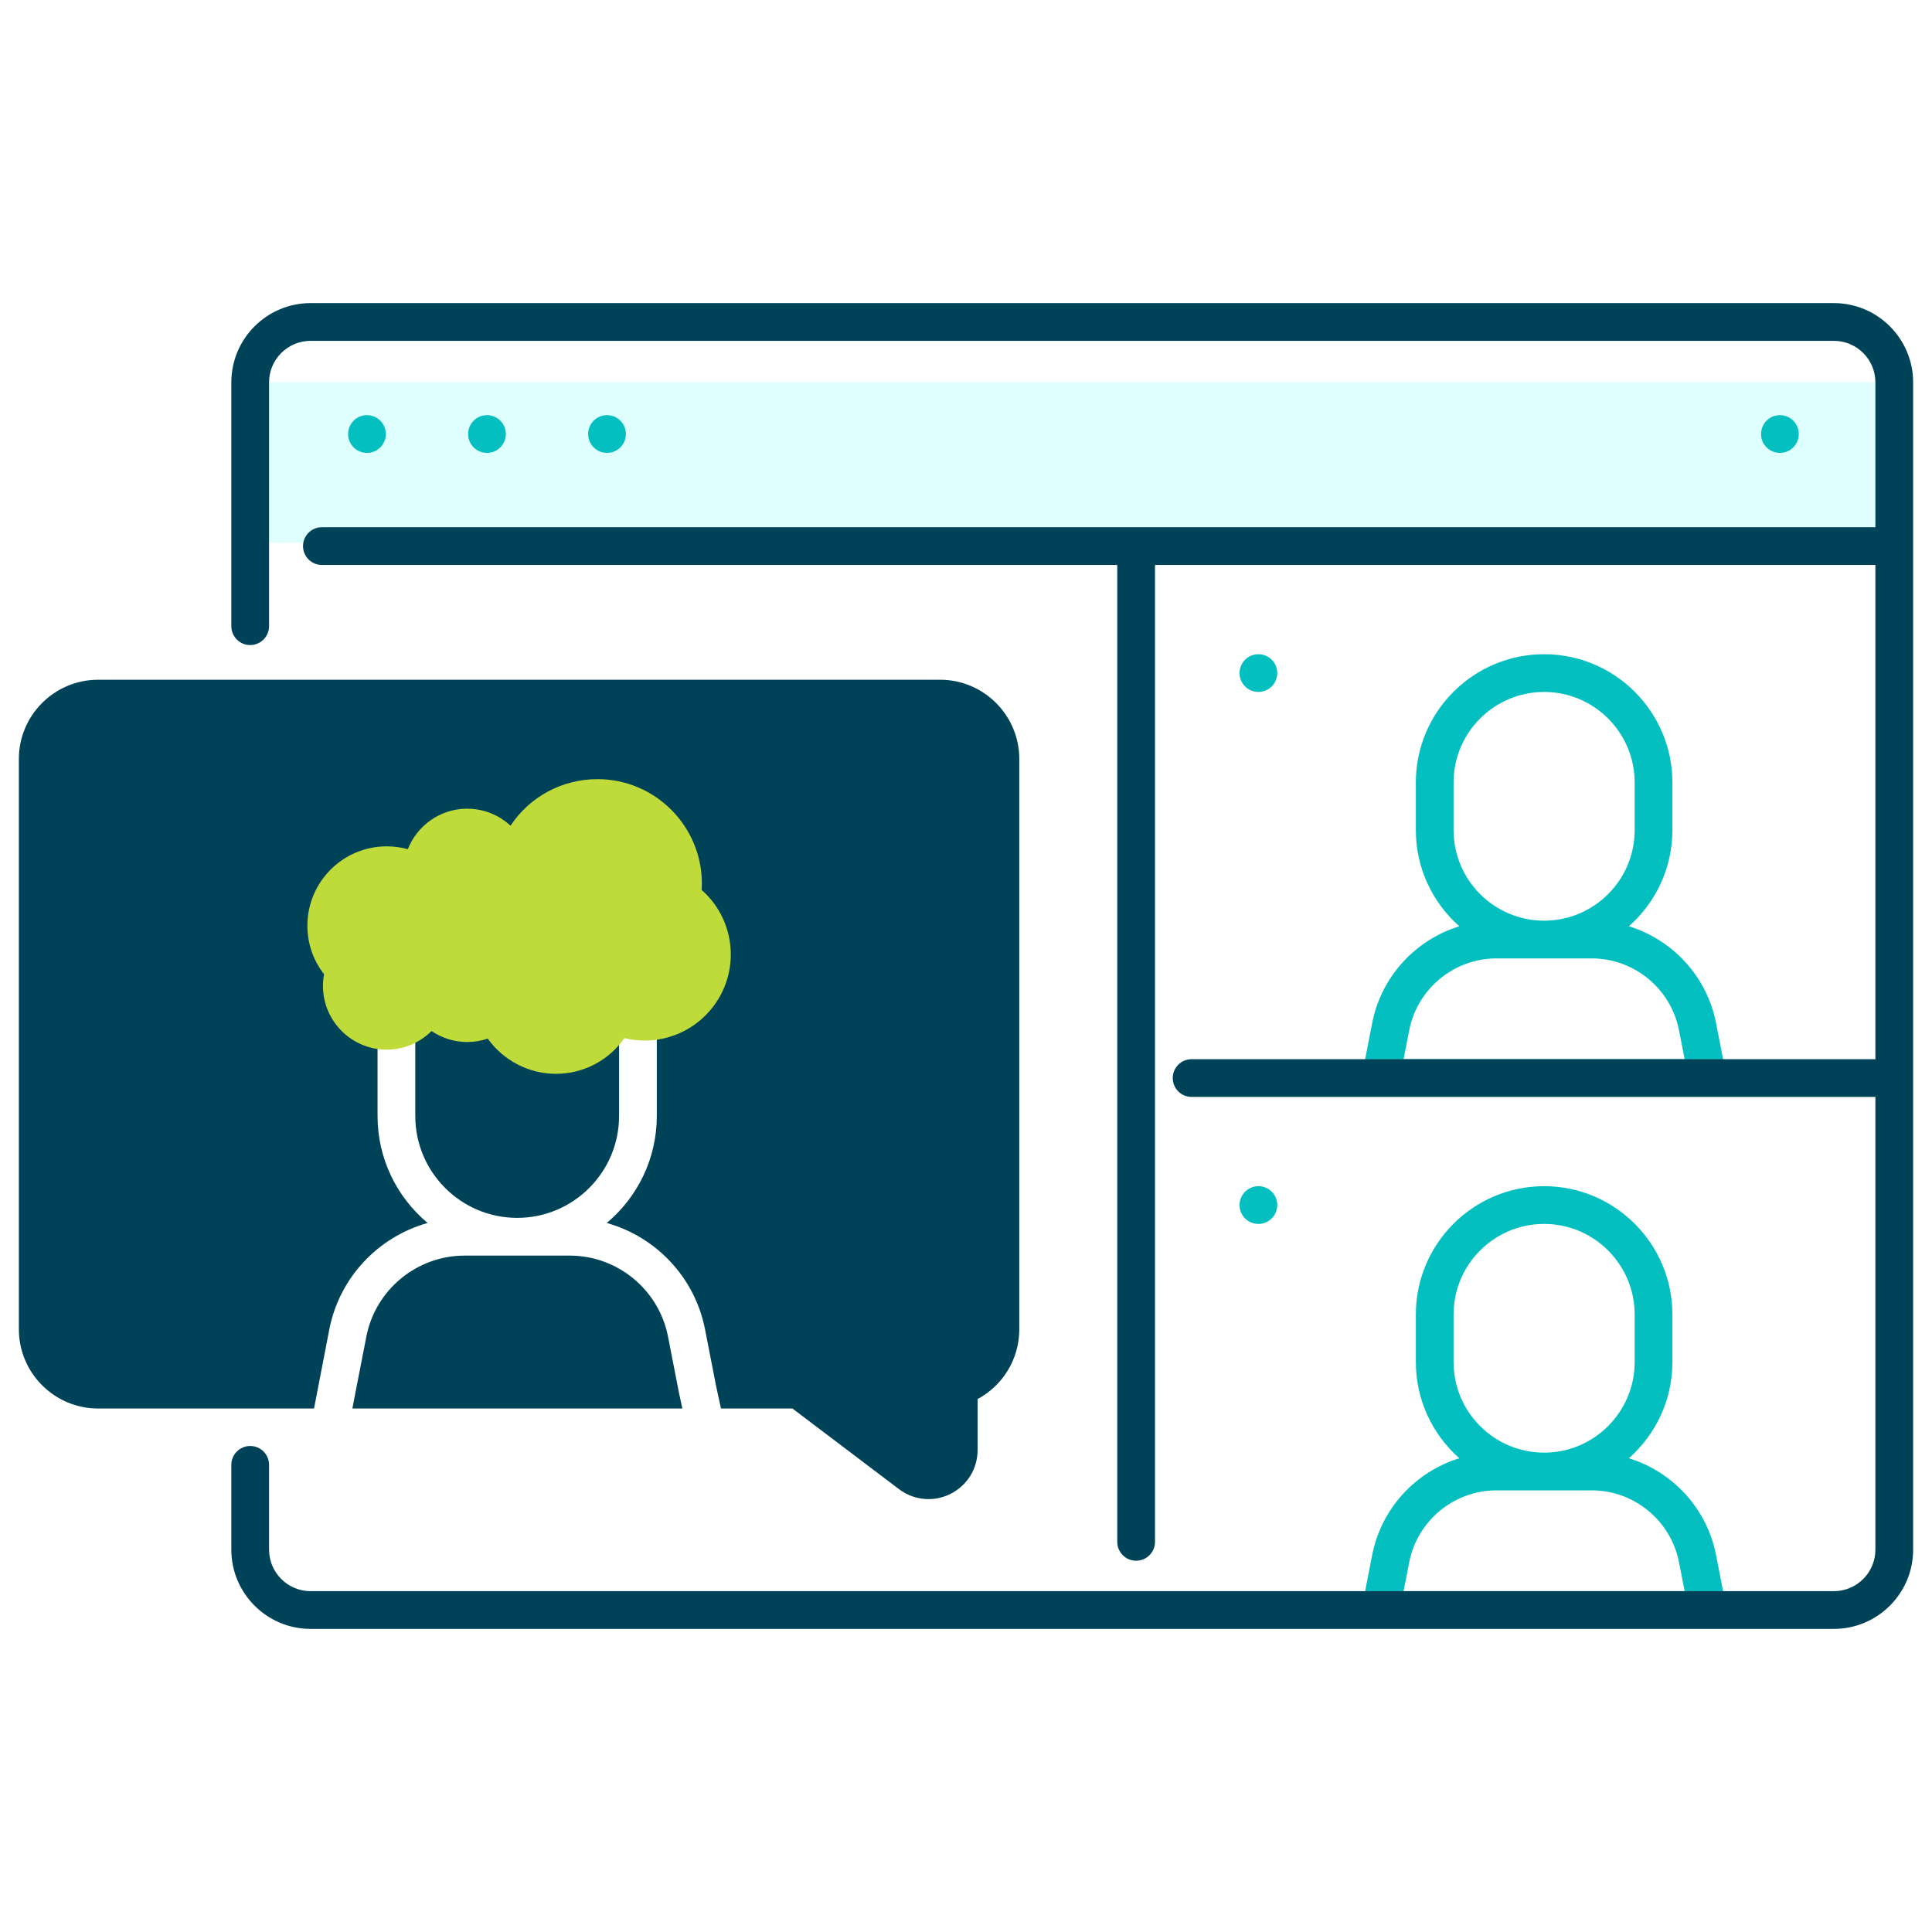
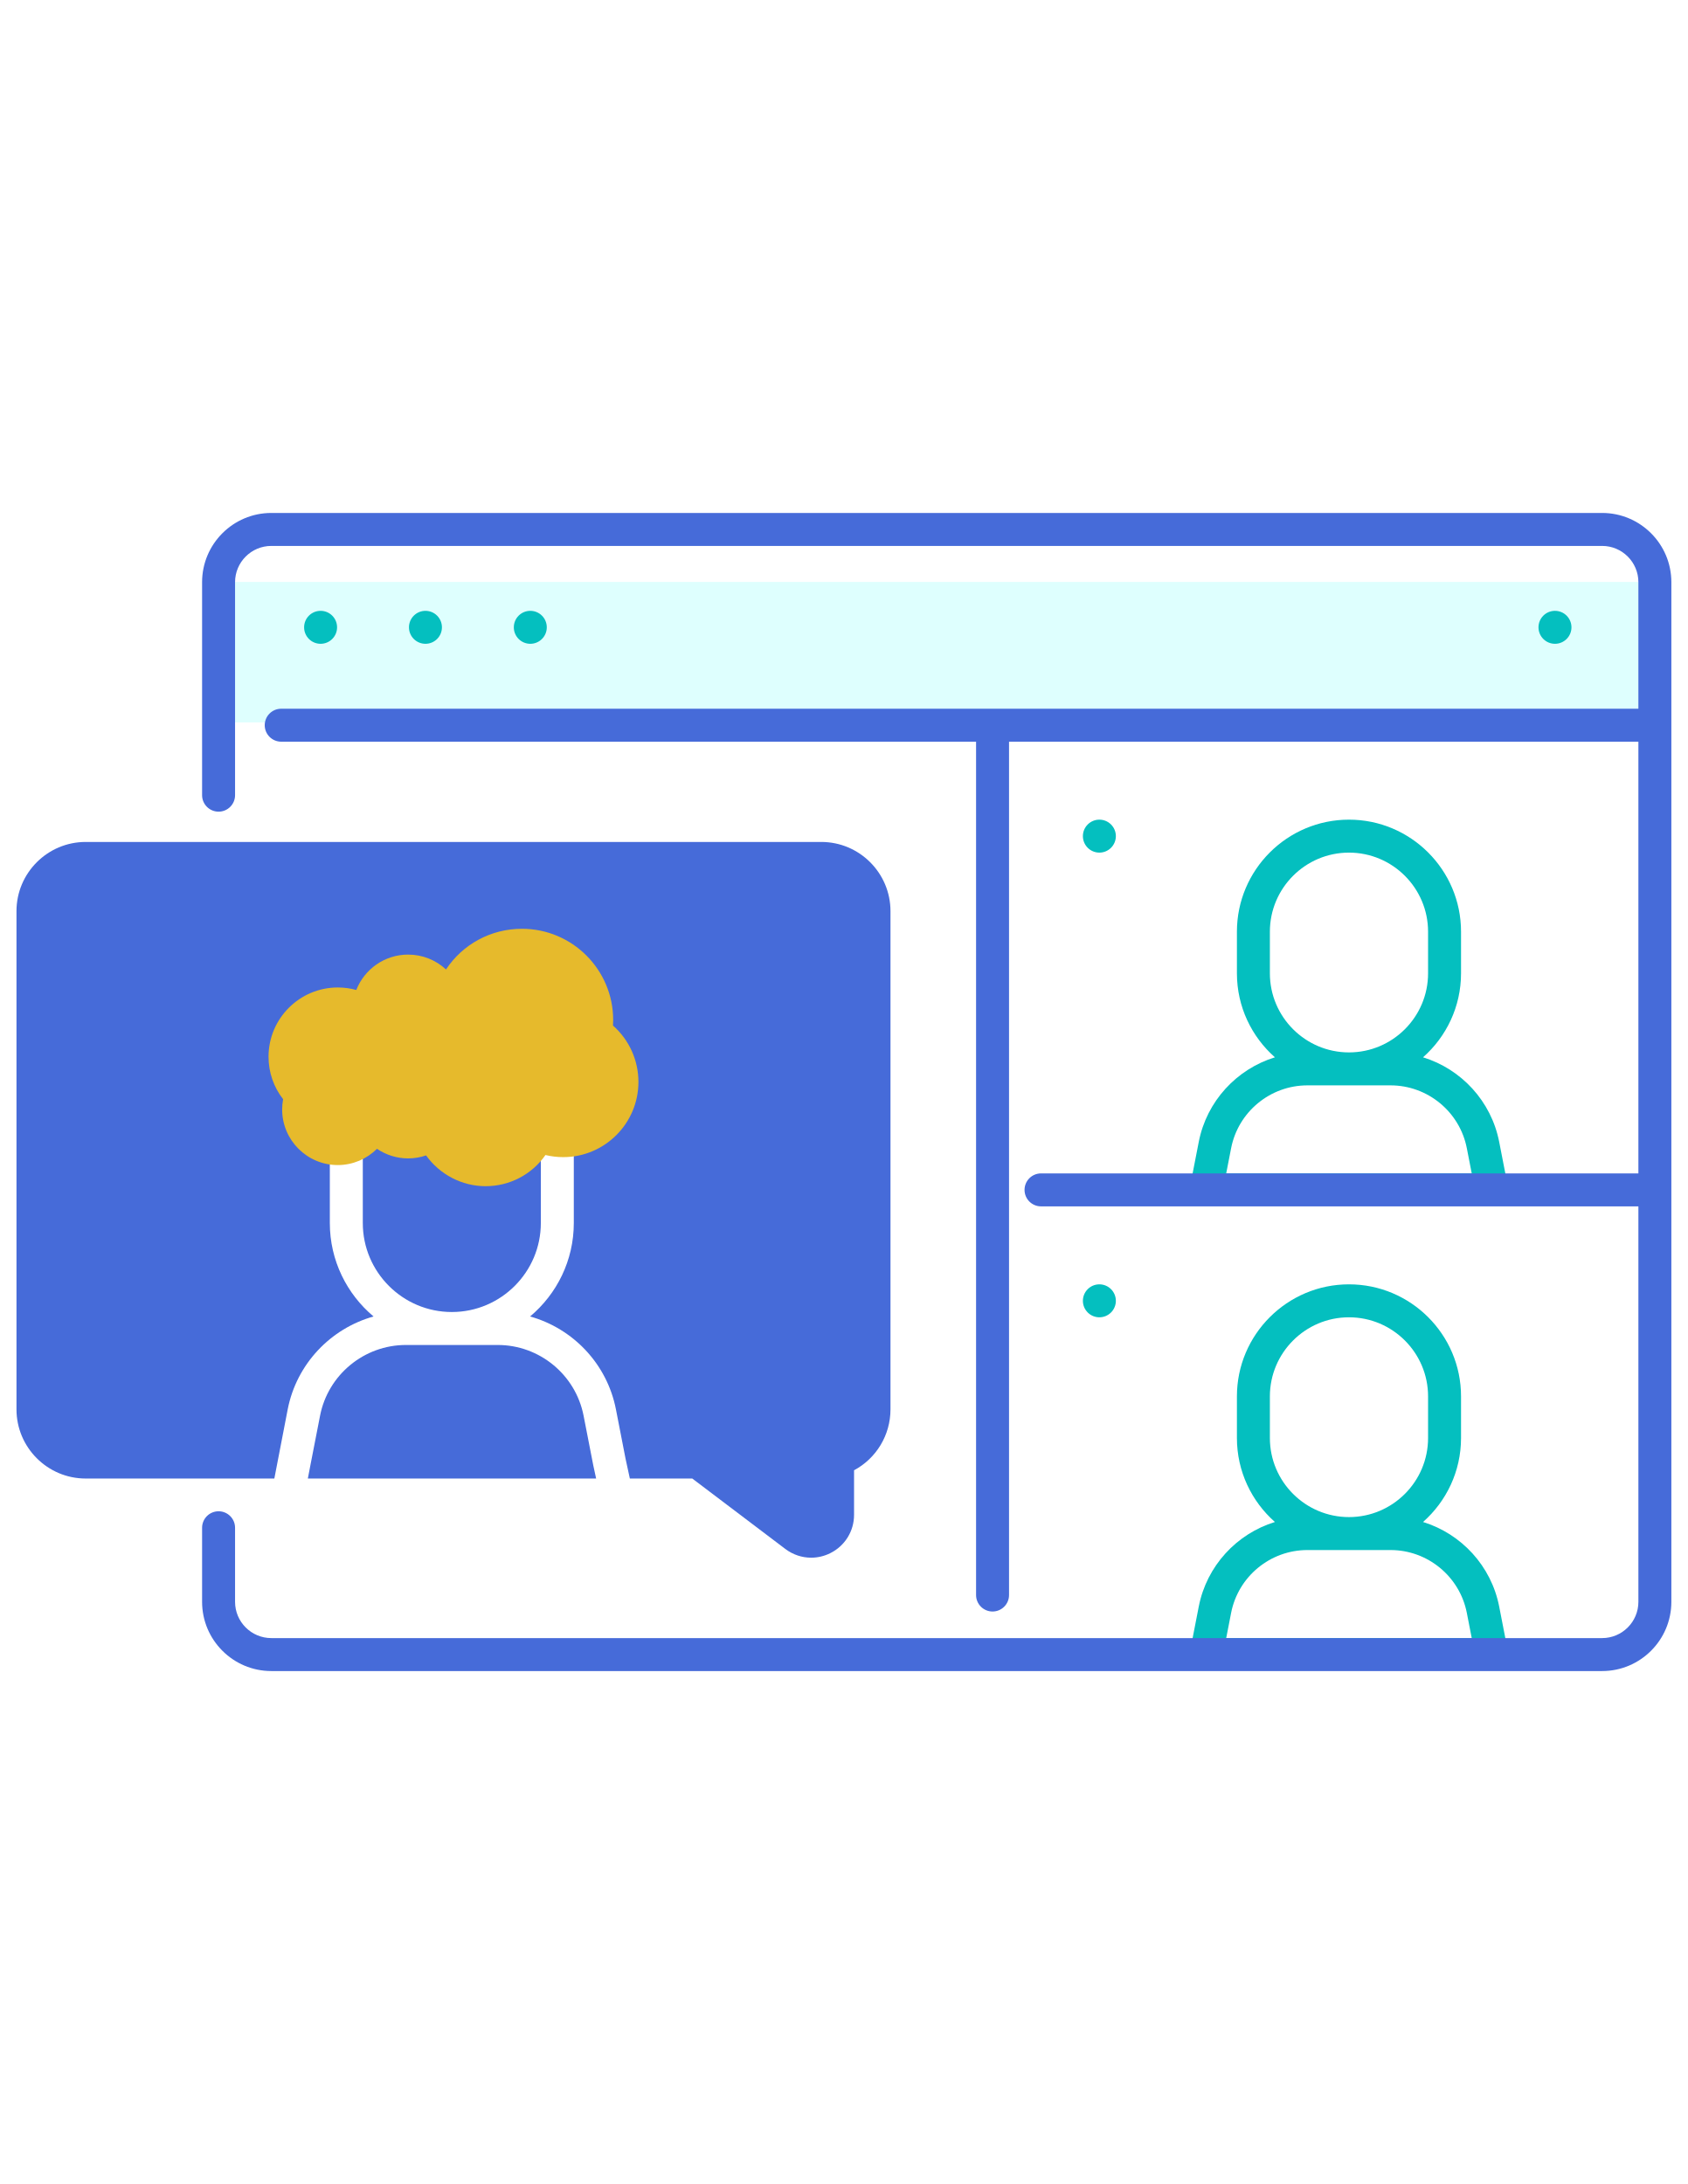
- <svg xmlns="http://www.w3.org/2000/svg" style="enable-background:new 0 0 512 512;" version="1.1" viewBox="0 0 512 512" xml:space="preserve">
-   <style type="text/css">
- 	.st0{display:none;}
- 	.st1{fill:#DEFFFE;}
- 	.st2{fill:#004358;}
- 	.st3{fill:#04BFBF;}
- 	.st4{fill:#BEDB39;}
- </style>
-   <g id="Layer_1" />
-   <g class="st0" id="Layer_3" />
-   <g class="st0" id="Layer_5" />
+ <svg xmlns="http://www.w3.org/2000/svg" version="1.1" id="Layer_1" x="0px" y="0px" width="612px" height="792px" viewBox="0 0 612 792" enable-background="new 0 0 612 792" xml:space="preserve">
+   <g id="Layer_1_1_">
+ </g>
+   <g id="Layer_3" display="none">
+ </g>
+   <g id="Layer_5" display="none">
+ </g>
  <g id="Layer_4">
    <g>
-       <rect class="st1" height="42.617" width="435.318" x="66.304" y="101.254" />
+       <rect x="79.254" y="211.03" fill="#DEFFFE" width="520.341" height="50.94" />
      <g>
        <g>
-           <path class="st3" d="M454.771,271.13c-2.415-12.381-11.518-22.086-23.099-25.657c7.061-6.233,11.527-15.342,11.527-25.48      v-12.626c0-18.744-15.25-33.993-33.993-33.993s-33.993,15.25-33.993,33.993v12.626c0,10.137,4.466,19.246,11.527,25.48      c-11.581,3.571-20.684,13.276-23.099,25.657l-2.654,13.608c-0.286,1.466,0.099,0.983,1.049,2.136      c0.95,1.153,2.365,1.821,3.859,1.821h86.621c1.494,0,2.909-0.668,3.859-1.821c0.95-1.153,1.334-0.67,1.049-2.136L454.771,271.13      z M385.213,207.368c0-13.23,10.763-23.993,23.993-23.993s23.993,10.763,23.993,23.993v12.626      c0,13.23-10.763,23.993-23.993,23.993s-23.993-10.763-23.993-23.993V207.368z M371.965,280.696l1.492-7.651      c2.153-11.042,11.882-19.058,23.133-19.058h25.232c11.25,0,20.979,8.015,23.133,19.058l1.492,7.651H371.965z" />
-           <path class="st3" d="M454.771,412.107c-2.415-12.381-11.518-22.086-23.099-25.657c7.061-6.233,11.527-15.342,11.527-25.479      v-12.626c0-18.744-15.25-33.993-33.993-33.993s-33.993,15.249-33.993,33.993v12.626c0,10.137,4.466,19.246,11.527,25.479      c-11.581,3.571-20.684,13.276-23.099,25.657l-2.654,13.609c-0.286,1.466,0.099,0.983,1.049,2.136      c0.95,1.153,2.365,1.821,3.859,1.821h86.621c1.494,0,2.909-0.668,3.859-1.821c0.95-1.153,1.334-0.67,1.049-2.136      L454.771,412.107z M385.213,348.345c0-13.229,10.763-23.993,23.993-23.993s23.993,10.763,23.993,23.993v12.626      c0,13.229-10.763,23.993-23.993,23.993s-23.993-10.763-23.993-23.993V348.345z M371.965,421.673l1.492-7.652      c2.153-11.042,11.882-19.058,23.133-19.058h25.232c11.25,0,20.979,8.015,23.133,19.058l1.492,7.652H371.965z" />
-           <circle class="st3" cx="160.866" cy="115.023" r="5" />
-           <circle class="st3" cx="471.696" cy="115.023" r="5" />
-           <circle class="st3" cx="333.491" cy="178.374" r="5" />
-           <circle class="st3" cx="333.491" cy="319.352" r="5" />
-           <circle class="st3" cx="129.059" cy="115.023" r="5" />
-           <circle class="st3" cx="97.251" cy="115.023" r="5" />
+           <path fill="#04BFBF" d="M543.594,414.085c-2.887-14.799-13.768-26.399-27.611-30.668c8.44-7.45,13.779-18.338,13.779-30.457      v-15.092c0-22.405-18.229-40.632-40.633-40.632c-22.403,0-40.632,18.229-40.632,40.632v15.092      c0,12.117,5.338,23.005,13.778,30.457c-13.843,4.269-24.724,15.869-27.61,30.668l-3.173,16.266      c-0.342,1.753,0.118,1.176,1.254,2.554s2.827,2.177,4.613,2.177h103.539c1.785,0,3.477-0.799,4.612-2.177      c1.136-1.379,1.595-0.801,1.254-2.554L543.594,414.085z M460.45,337.87c0-15.814,12.865-28.679,28.679-28.679      c15.814,0,28.68,12.865,28.68,28.679v15.092c0,15.814-12.865,28.679-28.68,28.679c-15.813,0-28.679-12.865-28.679-28.679V337.87      z M444.614,425.52l1.783-9.146c2.574-13.198,14.203-22.78,27.651-22.78h30.16c13.447,0,25.076,9.58,27.651,22.78l1.783,9.146      H444.614z" />
+           <path fill="#04BFBF" d="M543.594,582.597c-2.887-14.799-13.768-26.399-27.611-30.668c8.44-7.45,13.779-18.339,13.779-30.456      v-15.092c0-22.404-18.229-40.632-40.633-40.632c-22.403,0-40.632,18.228-40.632,40.632v15.092      c0,12.117,5.338,23.006,13.778,30.456c-13.843,4.269-24.724,15.869-27.61,30.668l-3.173,16.267      c-0.342,1.753,0.118,1.176,1.254,2.554s2.827,2.177,4.613,2.177h103.539c1.785,0,3.477-0.799,4.612-2.177      s1.595-0.801,1.254-2.554L543.594,582.597z M460.45,506.381c0-15.813,12.865-28.679,28.679-28.679      c15.814,0,28.68,12.865,28.68,28.679v15.093c0,15.813-12.865,28.679-28.68,28.679c-15.813,0-28.679-12.865-28.679-28.679      V506.381z M444.614,594.031l1.783-9.146c2.574-13.199,14.203-22.78,27.651-22.78h30.16c13.447,0,25.076,9.58,27.651,22.78      l1.783,9.146H444.614z" />
+           <circle fill="#04BFBF" cx="192.285" cy="227.488" r="5.977" />
+           <circle fill="#04BFBF" cx="563.824" cy="227.488" r="5.977" />
+           <circle fill="#04BFBF" cx="398.626" cy="303.213" r="5.977" />
+           <circle fill="#04BFBF" cx="398.626" cy="471.726" r="5.977" />
+           <circle fill="#04BFBF" cx="154.266" cy="227.488" r="5.977" />
+           <circle fill="#04BFBF" cx="116.245" cy="227.488" r="5.977" />
        </g>
        <g>
-           <path class="st2" d="M177.029,354.205c-2.424-12.433-13.378-21.456-26.044-21.456h-27.853c-12.667,0-23.62,9.023-26.044,21.456      l-2.929,15.021l-0.776,4.043h87.451l-0.854-3.941c-0.007-0.034-0.014-0.068-0.021-0.102L177.029,354.205z" />
-           <path class="st2" d="M87.272,352.291c2.691-13.796,13.011-24.539,26.045-28.19c-8.1-6.793-13.263-16.981-13.263-28.355v-22.87      c0-2.761,2.239-5,5-5s5,2.239,5,5v22.87c0,14.89,12.114,27.003,27.003,27.003s27.003-12.114,27.003-27.003v-25.083      c0-2.761,2.239-5,5-5s5,2.239,5,5v25.083c0,11.374-5.162,21.562-13.263,28.355c13.034,3.651,23.355,14.394,26.045,28.19      l2.919,14.971l1.301,6.007h18.941l28.225,21.364c2.315,1.752,5.061,2.647,7.832,2.647c1.97,0,3.954-0.453,5.802-1.372      c4.448-2.212,7.212-6.672,7.212-11.64v-13.505c6.733-3.608,11.051-10.645,11.051-18.494v-151.13c0-11.58-9.42-21-21-21H26      c-11.58,0-21,9.42-21,21v151.13c0,11.58,9.42,21,21,21h57.22L87.272,352.291z" />
-           <path class="st2" d="M486,80.327H82.304c-11.58,0-21,9.42-21,21v64.622c0,2.761,2.239,5,5,5s5-2.239,5-5v-64.622      c0-6.065,4.935-11,11-11H486c6.065,0,11,4.935,11,11v38.392H85.304c-2.761,0-5,2.239-5,5s2.239,5,5,5h210.783v258.89      c0,2.761,2.239,5,5,5s5-2.239,5-5v-258.89H497v130.978H315.79c-2.761,0-5,2.239-5,5s2.239,5,5,5H497v119.977      c0,6.065-4.935,11-11,11H82.304c-6.065,0-11-4.935-11-11v-22.474c0-2.761-2.239-5-5-5s-5,2.239-5,5v22.474      c0,11.58,9.42,21,21,21H486c11.58,0,21-9.42,21-21V101.327C507,89.747,497.58,80.327,486,80.327z" />
+           <path fill="#466BD9" d="M211.605,513.386c-2.897-14.861-15.991-25.646-31.131-25.646h-33.293      c-15.141,0-28.233,10.785-31.131,25.646l-3.501,17.955l-0.927,4.832h104.531l-1.021-4.711c-0.008-0.04-0.017-0.081-0.025-0.121      L211.605,513.386z" />
+           <path fill="#466BD9" d="M104.317,511.098c3.216-16.49,15.552-29.332,31.132-33.695c-9.682-8.12-15.854-20.298-15.854-33.894      v-27.337c0-3.3,2.676-5.977,5.977-5.977s5.977,2.677,5.977,5.977v27.337c0,17.798,14.48,32.277,32.277,32.277      c17.797,0,32.277-14.48,32.277-32.277v-29.981c0-3.301,2.676-5.977,5.977-5.977s5.977,2.676,5.977,5.977v29.981      c0,13.596-6.17,25.773-15.854,33.894c15.58,4.363,27.917,17.205,31.132,33.695l3.489,17.896l1.555,7.18h22.64l33.738,25.537      c2.767,2.094,6.05,3.164,9.362,3.164c2.355,0,4.726-0.542,6.935-1.641c5.316-2.644,8.621-7.975,8.621-13.913v-16.143      c8.048-4.313,13.209-12.725,13.209-22.106V330.424c0-13.842-11.26-25.102-25.102-25.102H31.078      c-13.842,0-25.102,11.26-25.102,25.102v180.647c0,13.842,11.26,25.102,25.102,25.102h68.396L104.317,511.098z" />
+           <path fill="#466BD9" d="M580.922,186.016H98.379c-13.842,0-25.102,11.26-25.102,25.102v77.244c0,3.3,2.676,5.977,5.977,5.977      s5.977-2.676,5.977-5.977v-77.244c0-7.25,5.899-13.148,13.148-13.148h482.543c7.25,0,13.148,5.899,13.148,13.148v45.891H101.965      c-3.3,0-5.977,2.676-5.977,5.977s2.676,5.977,5.977,5.977h251.951v309.454c0,3.301,2.677,5.977,5.977,5.977      c3.301,0,5.977-2.676,5.977-5.977V268.961H594.07v156.56H377.468c-3.3,0-5.977,2.677-5.977,5.977      c0,3.301,2.677,5.977,5.977,5.977H594.07v143.41c0,7.25-5.898,13.148-13.148,13.148H98.379c-7.25,0-13.148-5.898-13.148-13.148      v-26.863c0-3.301-2.676-5.977-5.977-5.977s-5.977,2.676-5.977,5.977v26.863c0,13.842,11.26,25.102,25.102,25.102h482.543      c13.842,0,25.102-11.26,25.102-25.102V211.117C606.023,197.276,594.764,186.016,580.922,186.016z" />
        </g>
-         <path class="st4" d="M185.949,235.849c0.036-0.569,0.054-1.137,0.054-1.7c0-15.255-12.411-27.666-27.666-27.666     c-9.445,0-17.993,4.702-23.044,12.341c-3.06-2.847-7.134-4.512-11.494-4.512c-7.14,0-13.258,4.458-15.717,10.736     c-1.81-0.5-3.695-0.757-5.618-0.757c-11.581,0-21.002,9.421-21.002,21.002c0,4.747,1.551,9.225,4.42,12.891     c-0.193,1.023-0.291,2.062-0.291,3.11c0,9.304,7.569,16.873,16.873,16.873c4.541,0,8.795-1.847,11.896-4.933     c2.753,1.862,6.038,2.912,9.439,2.912c1.863,0,3.707-0.312,5.453-0.91c4.095,5.741,10.816,9.34,18.055,9.34     c7.356,0,14.074-3.597,18.156-9.458c1.751,0.425,3.554,0.64,5.395,0.64c12.577,0,22.809-10.231,22.809-22.808     C193.667,246.341,190.83,240.149,185.949,235.849z" />
+         <path fill="#E6BA2C" d="M222.267,371.913c0.043-0.68,0.064-1.359,0.064-2.032c0-18.235-14.835-33.07-33.069-33.07     c-11.29,0-21.507,5.621-27.545,14.751c-3.658-3.403-8.527-5.393-13.739-5.393c-8.535,0-15.848,5.329-18.787,12.833     c-2.164-0.598-4.417-0.905-6.715-0.905c-13.843,0-25.104,11.261-25.104,25.104c0,5.674,1.854,11.027,5.283,15.409     c-0.23,1.224-0.348,2.465-0.348,3.718c0,11.121,9.047,20.168,20.168,20.168c5.428,0,10.513-2.207,14.219-5.896     c3.291,2.227,7.217,3.48,11.283,3.48c2.227,0,4.431-0.373,6.518-1.087c4.895,6.862,12.928,11.164,21.581,11.164     c8.793,0,16.823-4.3,21.702-11.306c2.093,0.508,4.249,0.766,6.449,0.766c15.034,0,27.264-12.229,27.264-27.263     C231.493,384.455,228.102,377.053,222.267,371.913z" />
      </g>
    </g>
  </g>
</svg>
